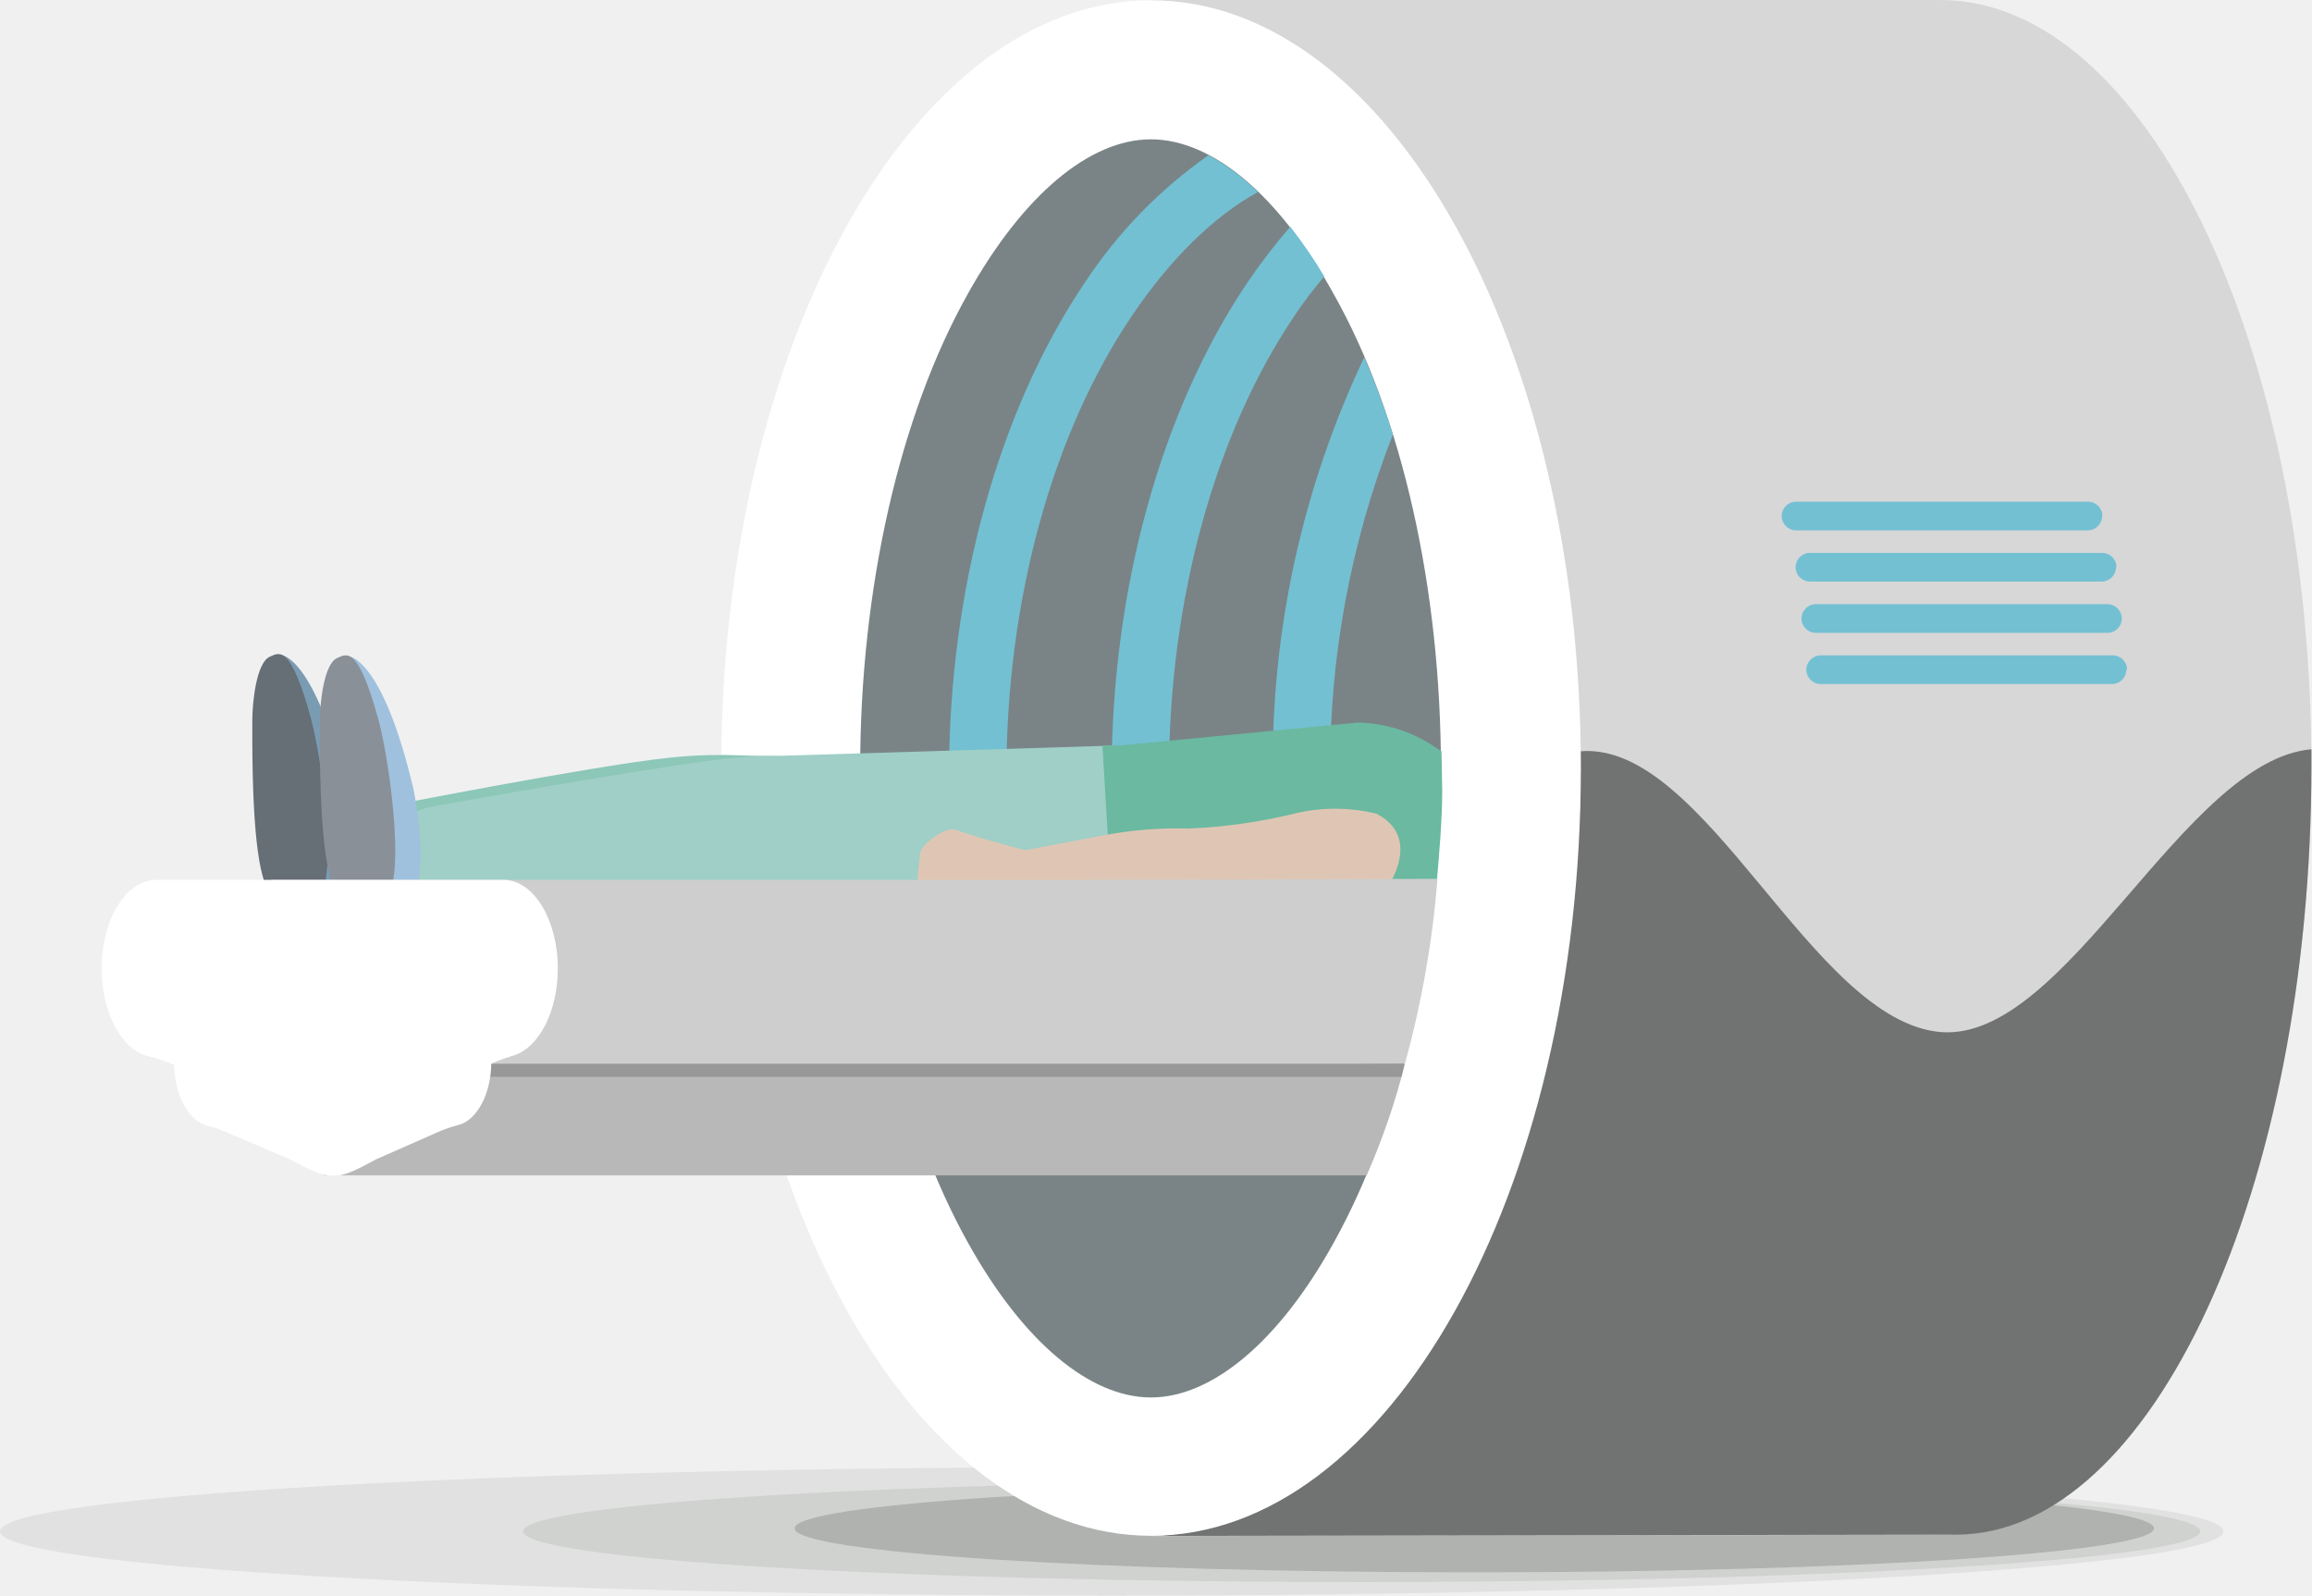
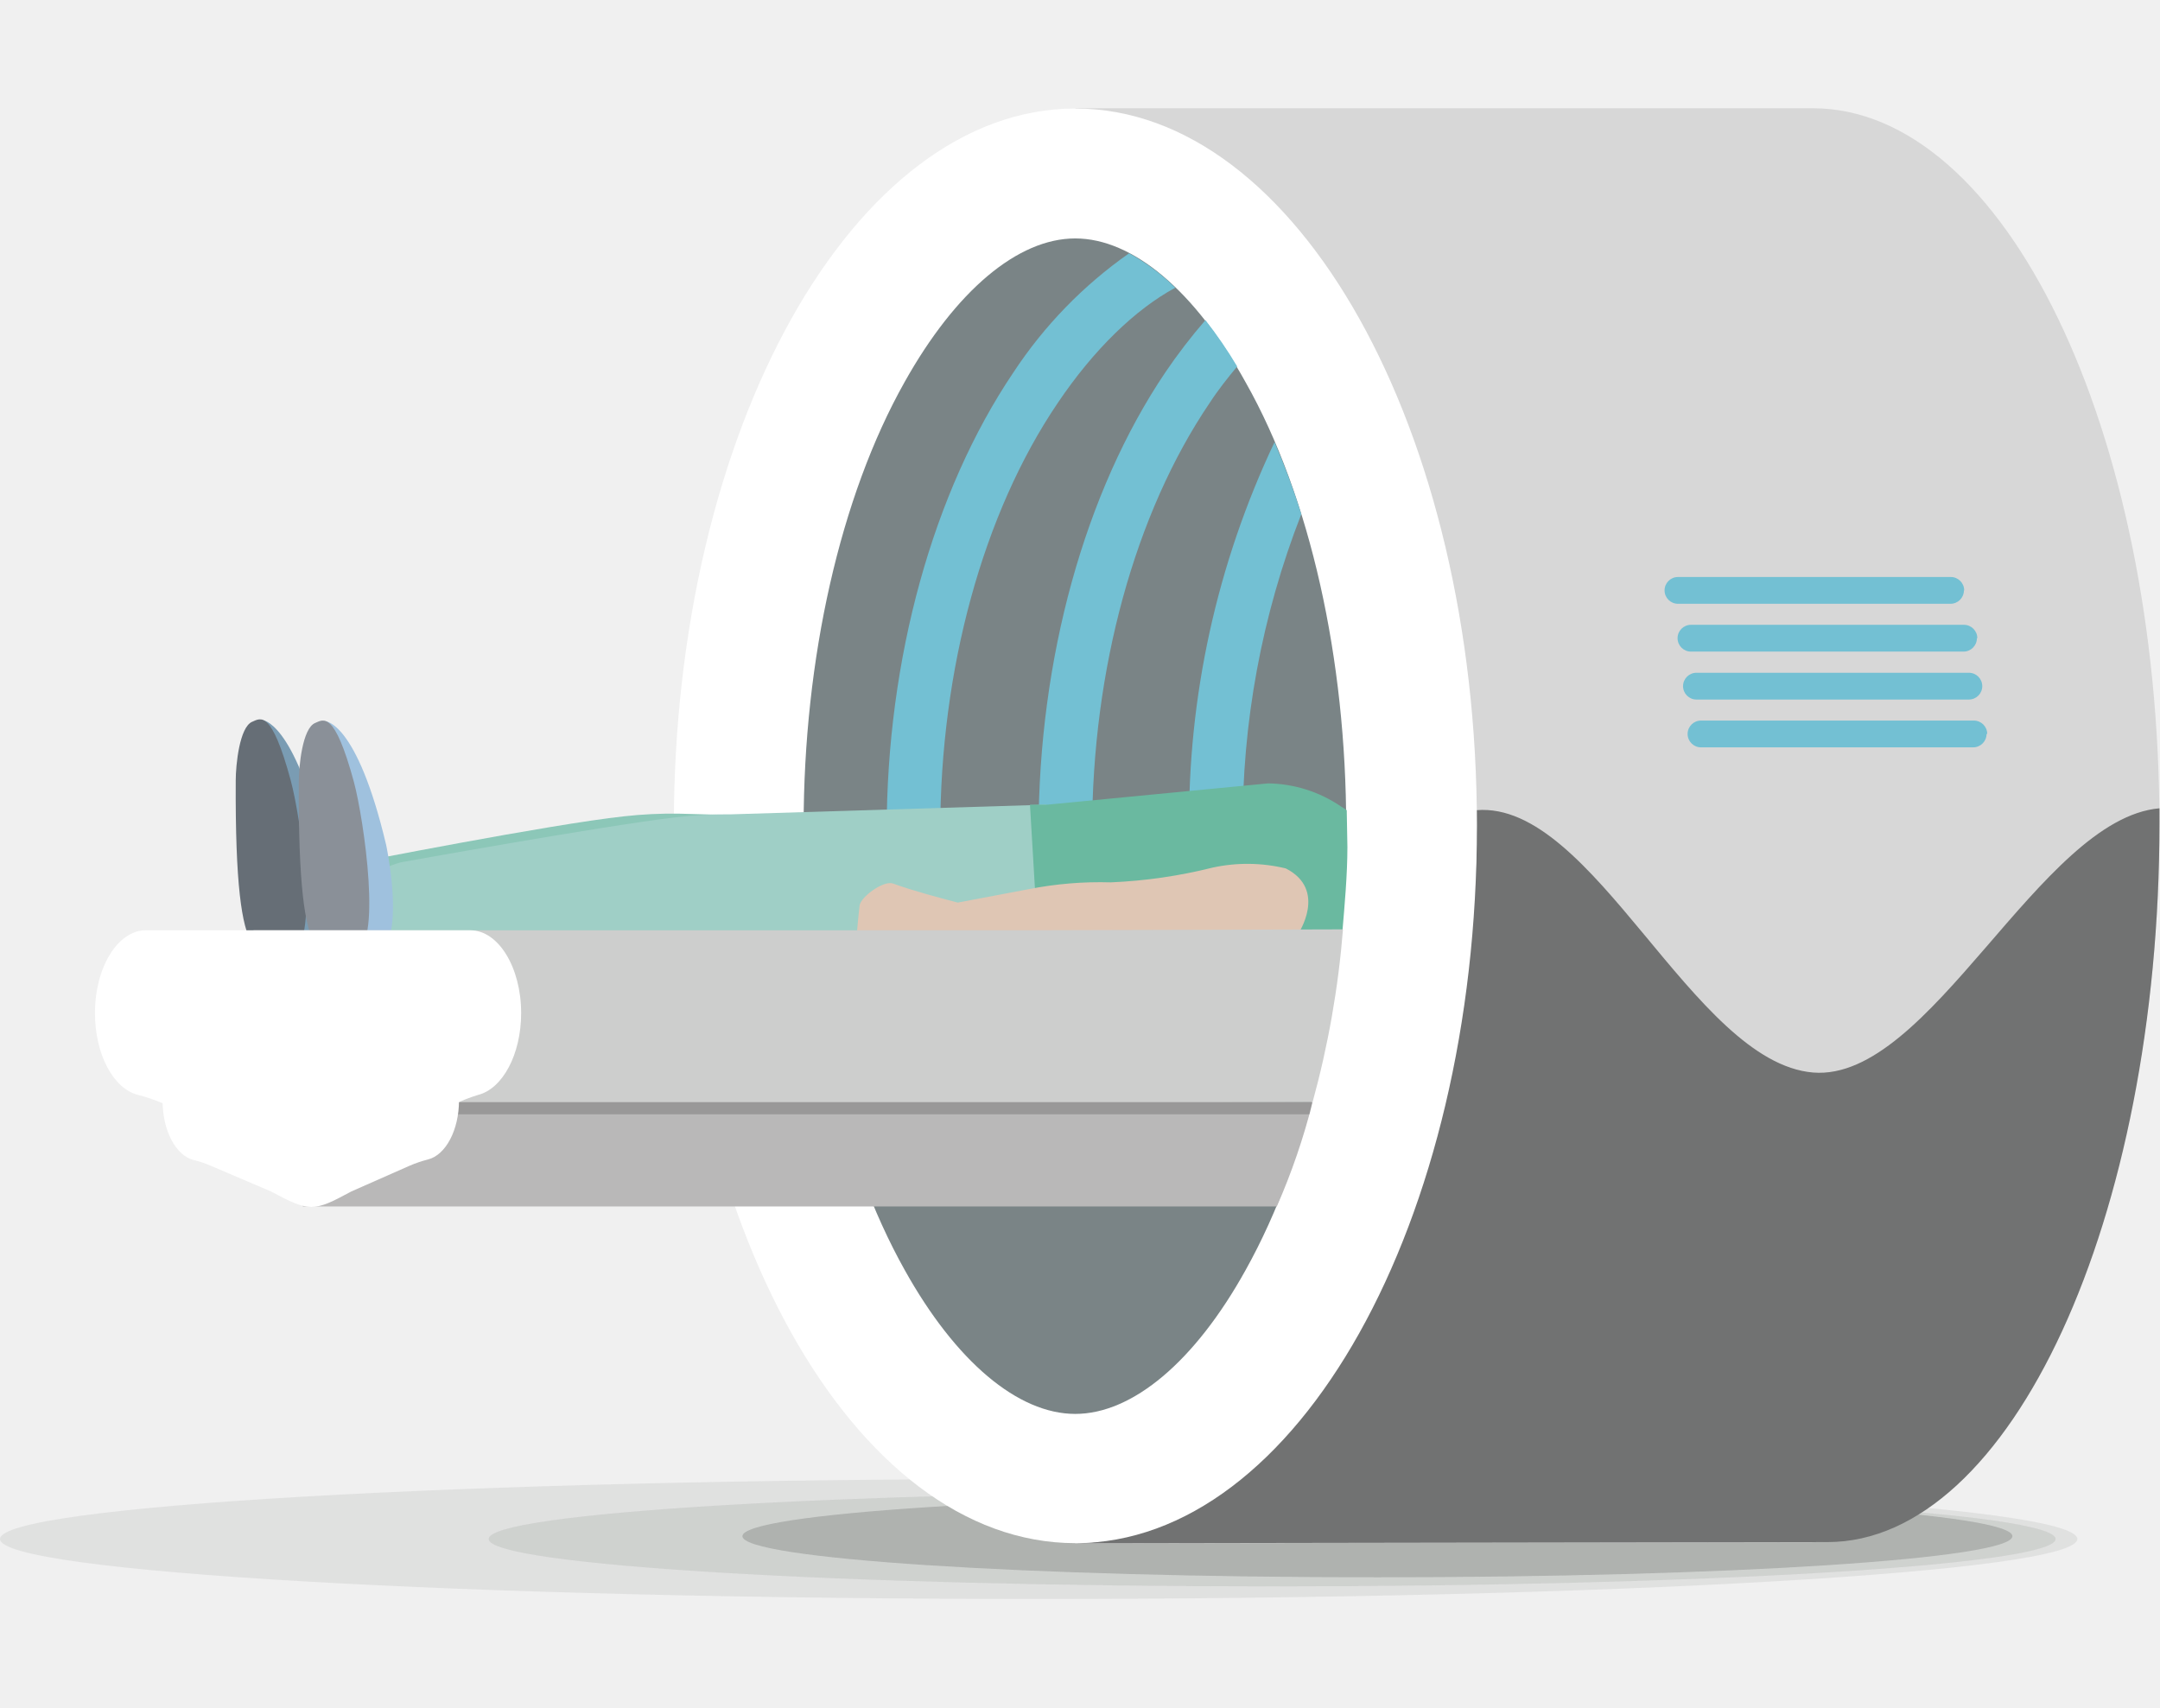
- <svg xmlns="http://www.w3.org/2000/svg" viewBox="0 0 161.27 111.31">
+ <svg xmlns="http://www.w3.org/2000/svg" width="195.995" height="154.925" viewBox="0 0 161.27 111.31">
  <defs>
    <style>.cls-1{isolation:isolate;}.cls-2{fill:#7a9cb3;}.cls-3{fill:#666e76;}.cls-18,.cls-4{fill:#cdcecd;}.cls-4,.cls-5{opacity:0.43;}.cls-19,.cls-4,.cls-5{mix-blend-mode:multiply;}.cls-5{fill:#9f9fa0;}.cls-6{fill:#d7d7d7;}.cls-7{fill:#717272;}.cls-8{fill:#fff;}.cls-9{fill:#7a8486;}.cls-10{fill:#8cc7b8;}.cls-11{fill:#73c0d3;}.cls-12{fill:#9fcfc6;}.cls-13{fill:#6ab9a0;}.cls-14{fill:#9fc1de;}.cls-15{fill:#8a9098;}.cls-16{fill:#dfc6b4;}.cls-17{fill:#b9b8b8;}.cls-19{fill:#4c4b4c;opacity:0.25;}</style>
  </defs>
  <g class="cls-1">
    <g id="レイヤー_2" data-name="レイヤー 2">
      <g id="レイヤー_1-2" data-name="レイヤー 1">
        <path class="cls-2" d="M19.57,45.68s2.35,0,4.56,9.23c0,0,1.15,5.34,0,7.55l-2.79.37Z" />
        <path class="cls-3" d="M17.6,50.2c0-1.15.28-4,1.23-4.39.63-.27,1.44-.94,2.88,4.39.76,2.83,2.17,12.61,0,12.63S17.52,65.71,17.6,50.2Z" />
        <ellipse class="cls-4" cx="77.55" cy="106.83" rx="77.55" ry="4.48" />
        <ellipse class="cls-4" cx="94.98" cy="106.83" rx="58.5" ry="3.54" />
        <ellipse class="cls-5" cx="102.84" cy="106.62" rx="47.41" ry="3.07" />
        <path class="cls-6" d="M135.34,0c-.32,0-.64,0-1,0H80.29V107.16l55-.09c14.32,0,25.94-23.93,25.94-53.51S149.66,0,135.34,0Z" />
        <path class="cls-7" d="M135.37,72c-9-.76-16.37-20.3-25.12-19.59,0-.09,0,.62,0,1.08,0,29.58-16.31,53.66-30,53.66l56.2-.09c13.66,0,24.78-24.11,24.78-53.69v-1.1C152.3,53.05,144.12,72.71,135.37,72Z" />
        <ellipse class="cls-8" cx="80.29" cy="53.58" rx="29.98" ry="53.56" />
        <path class="cls-9" d="M93,20.46C89.22,13.63,84.57,9.72,80.28,9.72s-8.93,3.91-12.75,10.74C62.73,29,60,41.11,60,53.6s2.75,24.58,7.55,33.15C71.35,93.57,76,97.49,80.28,97.49S89.22,93.57,93,86.75c4.79-8.57,7.51-20.61,7.51-33.11S97.83,29,93,20.46Z" />
        <path class="cls-10" d="M50.66,52.67a32.7,32.7,0,0,0-4.08.2c-5.52.6-20.16,3.49-20.18,3.49-.93.26-1.76.57-1.75,1.18v4.1c0,.23.48.11,1,.06H73.76l0-8.41Z" />
        <path class="cls-11" d="M75.66,19.73c-6,8.9-9.46,21.39-9.46,34.28h4c0-12.11,3.2-23.78,8.77-32,2.69-4,5.8-7,8.78-8.61a15.56,15.56,0,0,0-3.45-2.57A33,33,0,0,0,75.66,19.73Z" />
        <path class="cls-11" d="M87,19.73c-6,8.9-9.46,21.39-9.46,34.28h4c0-12.11,3.2-23.78,8.77-32,.65-1,1.37-1.9,2.06-2.73A32.86,32.86,0,0,0,90,15.82,41.48,41.48,0,0,0,87,19.73Z" />
        <path class="cls-11" d="M88.78,54h4a63.88,63.88,0,0,1,4.38-23.7,56.4,56.4,0,0,0-2-5.37A66.22,66.22,0,0,0,88.78,54Z" />
        <path class="cls-12" d="M54.61,52.72a33.73,33.73,0,0,0-4.15.22c-5.63.67-20.55,3.37-20.56,3.37-.95.28-1.79.62-1.79,1.29v4c0,.25.5.11,1,.06h49l0-9.66Z" />
        <path class="cls-13" d="M100.55,52.41l-.45-.29a9.89,9.89,0,0,0-5.42-1.71L78.19,52,78,52l-1.1,0,.57,9.62H98a8.63,8.63,0,0,0,2.22-.08c.17-2,.38-4.3.38-6.38C100.59,54.27,100.57,53.64,100.55,52.41Z" />
        <path class="cls-14" d="M24.27,45.77s2.36-.05,4.56,9.23c0,0,1.15,5.34,0,7.55l-2.78.36Z" />
        <path class="cls-15" d="M22.31,50.29c0-1.15.27-4,1.22-4.39.63-.27,1.44-.94,2.89,4.39.76,2.82,2.16,12.6,0,12.63S22.23,65.79,22.31,50.29Z" />
        <path class="cls-16" d="M96,56.76a12.19,12.19,0,0,0-5.47-.06,37.81,37.81,0,0,1-7.59,1.1h0a27.44,27.44,0,0,0-6.14.51l-5.29,1c-1.2-.31-3.35-.88-4.83-1.42-.71-.26-2.42,1-2.5,1.64s-.21,2.12-.21,2.12,4.6.24,5.32.14c.19,0,.59-.06,1-.13.82,0,1.53,0,2.72.13,3.58.22,13.14-.14,13.14-.14s2.78.08,5.77,0l5,0S99.14,58.36,96,56.76Z" />
        <path class="cls-17" d="M78.11,74.08H22.61V82H95.33A49.22,49.22,0,0,0,98,74.21Z" />
        <path class="cls-18" d="M76,61.38H18.93V74.21H98a69.53,69.53,0,0,0,2.27-12.9Z" />
        <path class="cls-19" d="M78.3,74.21H34.19v.91H97.77c.07-.3.14-.6.2-.91Z" />
        <path class="cls-8" d="M38.91,67.56c0,3.09-1.39,5.65-3.21,6.11a12.25,12.25,0,0,0-1.91.76l-6,2.55c-4.07,1.8-5.43,1.8-9.5,0L12.2,74.32a12.18,12.18,0,0,0-1.9-.65c-1.82-.46-3.21-3-3.21-6.11h0c0-3.41,1.7-6.18,3.79-6.18H35.12c2.09,0,3.79,2.77,3.79,6.18Z" />
        <path class="cls-8" d="M34.27,74.08c0,2.23-1,4.08-2.31,4.41a9,9,0,0,0-1.38.47l-4.35,1.92c-2.84,1.54-3.11,1.54-6,0L15.83,79a8,8,0,0,0-1.38-.47c-1.31-.33-2.31-2.18-2.31-4.41h0c0-2.46,1.22-4.46,2.73-4.46H31.54c1.51,0,2.73,2,2.73,4.46Z" />
        <path class="cls-11" d="M146.63,36a1,1,0,0,1-1,1H125.28a1,1,0,0,1-1-1h0a1,1,0,0,1,1-1h20.37a1,1,0,0,1,1,1Z" />
        <path class="cls-11" d="M147.6,39.57a1,1,0,0,1-1,1H126.25a1,1,0,0,1-1-1h0a1,1,0,0,1,1-1h20.38a1,1,0,0,1,1,1Z" />
        <path class="cls-11" d="M148,43.15a1,1,0,0,1-1,1H126.66a1,1,0,0,1-1-1h0a1,1,0,0,1,1-1H147a1,1,0,0,1,1,1Z" />
        <path class="cls-11" d="M148.32,46.72a1,1,0,0,1-1,1H127a1,1,0,0,1-1-1h0a1,1,0,0,1,1-1h20.37a1,1,0,0,1,1,1Z" />
      </g>
    </g>
  </g>
</svg>
